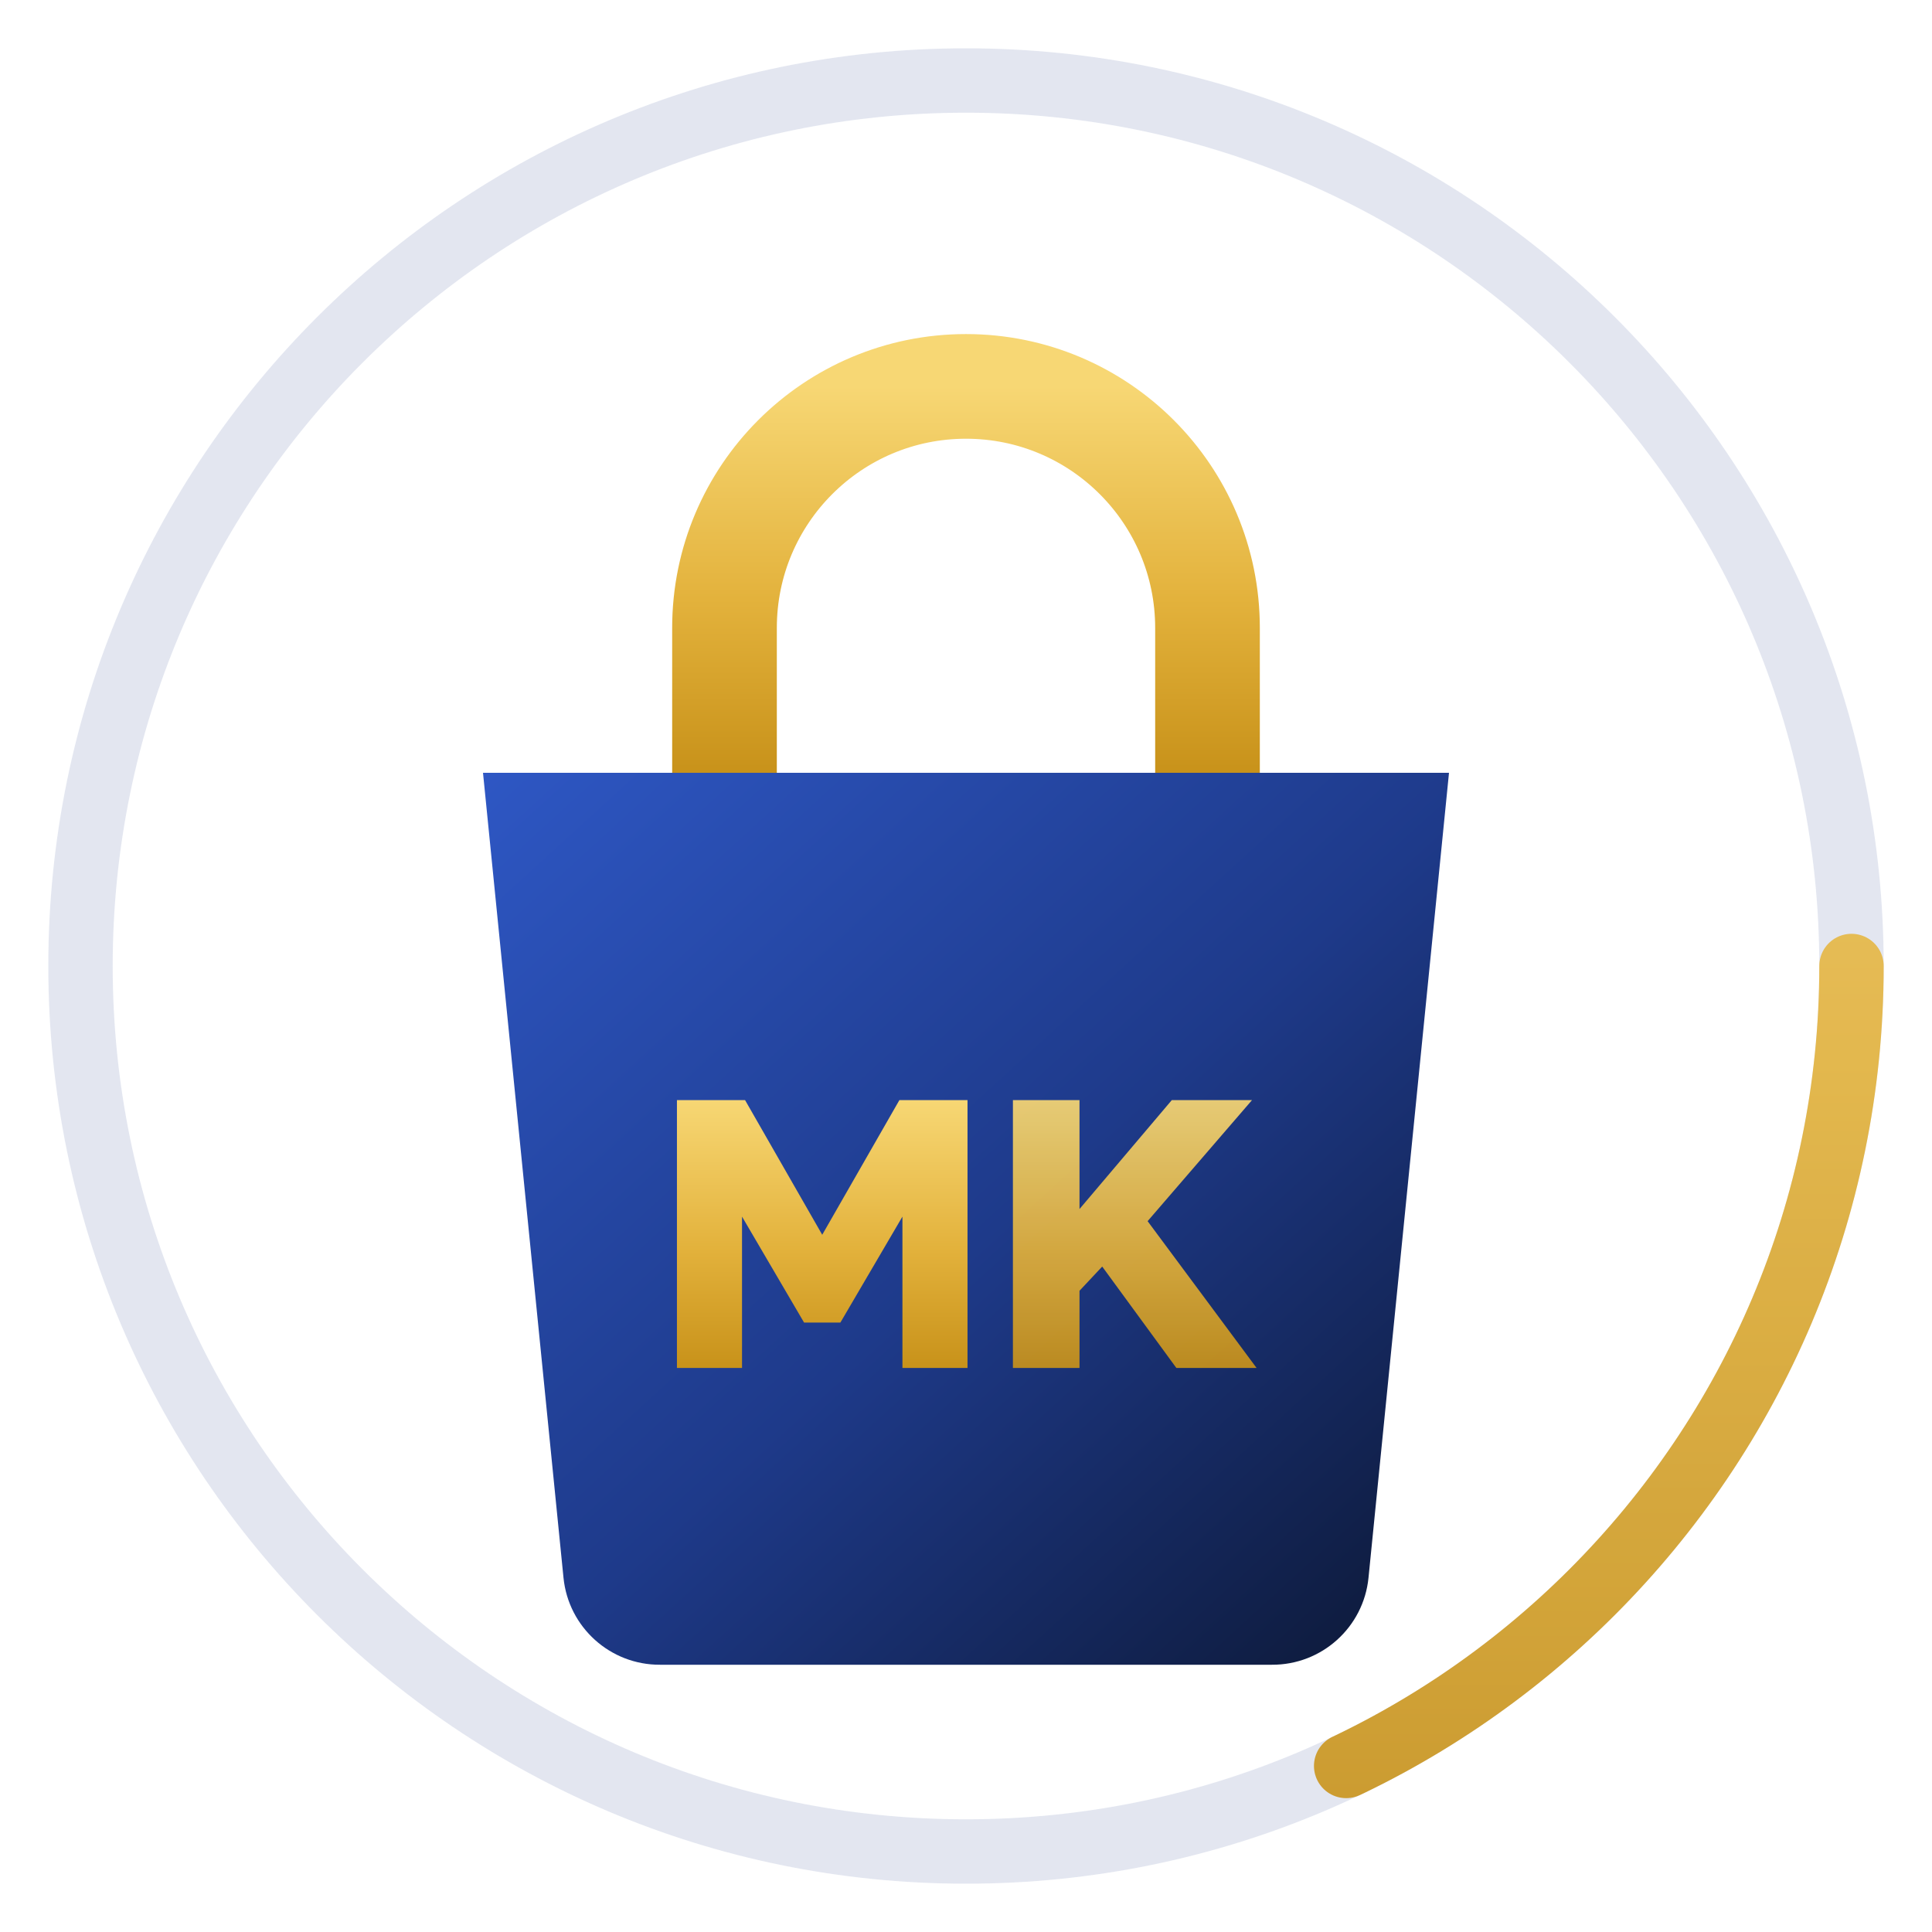
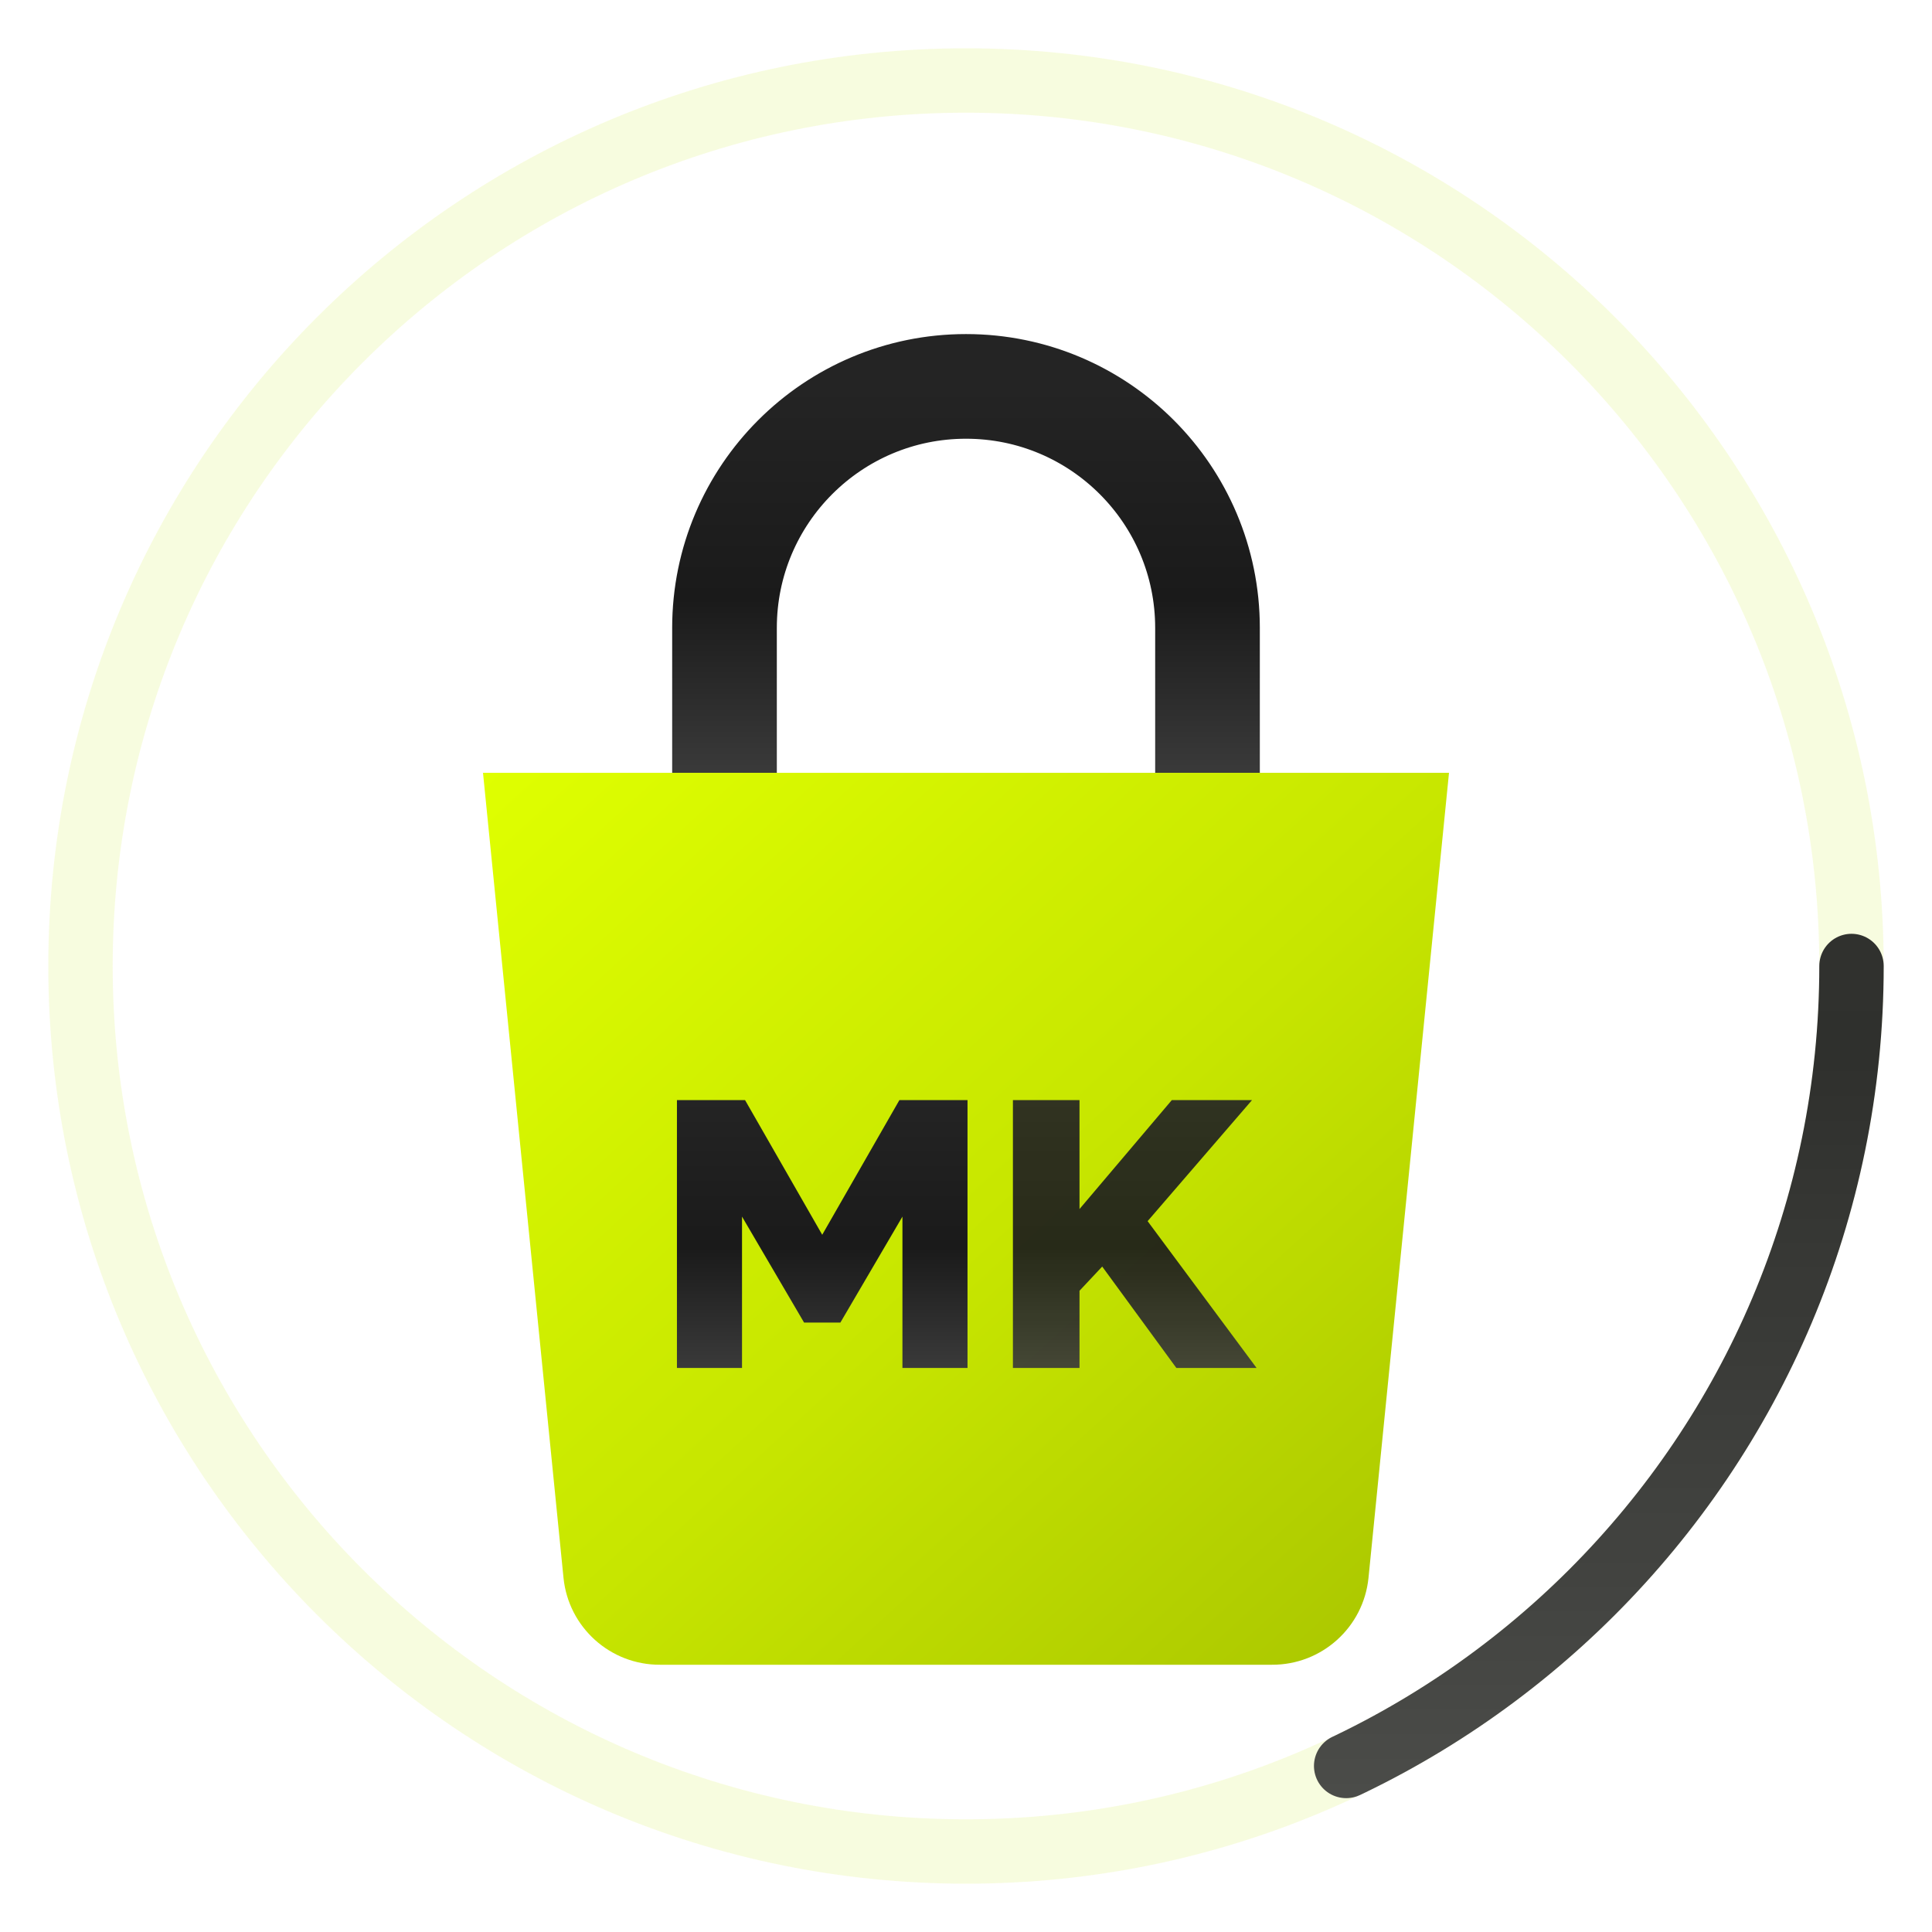
- <svg xmlns="http://www.w3.org/2000/svg" viewBox="0 0 120 120" width="120" height="120" role="img" aria-label="Manesh Kumar Commission Agent — loading">
+ <svg xmlns="http://www.w3.org/2000/svg" viewBox="0 0 120 120" width="120" height="120" role="img" aria-label="Nukto.Shop">
  <defs>
    <linearGradient id="bagGold" x1="0" y1="0" x2="0" y2="1">
-       <stop offset="0" stop-color="#F7D774" />
-       <stop offset="0.55" stop-color="#E3B23C" />
-       <stop offset="1" stop-color="#C8921A" />
+       <stop offset="0" stop-color="#242424" />
+       <stop offset="0.55" stop-color="#1A1A1A" />
+       <stop offset="1" stop-color="#3A3A3A" />
    </linearGradient>
    <linearGradient id="bagTile" x1="0" y1="0" x2="1" y2="1">
-       <stop offset="0" stop-color="#2E57C4" />
-       <stop offset="0.52" stop-color="#1E3A8A" />
-       <stop offset="1" stop-color="#0C1733" />
+       <stop offset="0" stop-color="#DFFF00" />
+       <stop offset="0.52" stop-color="#C7E600" />
+       <stop offset="1" stop-color="#A8C400" />
    </linearGradient>
    <linearGradient id="shine" x1="0" y1="0" x2="1" y2="0">
      <stop offset="0" stop-color="#fff" stop-opacity="0" />
      <stop offset="0.5" stop-color="#fff" stop-opacity=".55" />
      <stop offset="1" stop-color="#fff" stop-opacity="0" />
    </linearGradient>
    <clipPath id="bagClip">
      <path d="M30 48h60l-5 50a6 6 0 0 1-6 5.4H41a6 6 0 0 1-6-5.4z" />
    </clipPath>
  </defs>
  <style>
    .bag      { animation: bagBob 1.8s ease-in-out infinite; transform-origin: 60px 78px; }
    .handle   { stroke-dasharray: 78; animation: draw 1.8s ease-in-out infinite; }
    .item     { animation: drop 1.8s cubic-bezier(.45,0,.3,1) infinite; }
    .item.i2  { animation-delay: .22s; }
    .item.i3  { animation-delay: .44s; }
    .shineBar { animation: sweep 1.8s ease-in-out infinite; }
    .ring     { transform-origin: 60px 60px; animation: spin 2.4s linear infinite; opacity:.9 }

    @keyframes bagBob  { 0%,100%{transform:translateY(0) scale(1)} 42%{transform:translateY(-4px) scale(1.03)} 70%{transform:translateY(1px) scale(.99)} }
    @keyframes draw    { 0%{stroke-dashoffset:78} 45%,100%{stroke-dashoffset:0} }
    @keyframes drop    { 0%{opacity:0;transform:translateY(-40px) scale(.45)} 18%{opacity:1} 60%,100%{opacity:1;transform:translateY(0) scale(1)} }
    @keyframes sweep   { 0%,18%{transform:translateX(-70px)} 62%,100%{transform:translateX(90px)} }
    @keyframes spin    { to{transform:rotate(360deg)} }

    @media (prefers-reduced-motion: reduce){
      .bag,.handle,.item,.shineBar,.ring{animation:none}
      .handle{stroke-dashoffset:0}
      .item{opacity:1}   /* at rest they are behind the bag body = invisible */
    }
  </style>
-   <circle class="ring" cx="60" cy="60" r="55" fill="none" stroke="#1E3A8A" stroke-opacity=".14" stroke-width="4" />
+   <circle class="ring" cx="60" cy="60" r="55" fill="none" stroke="#C7E600" stroke-opacity=".14" stroke-width="4" />
  <circle class="ring" cx="60" cy="60" r="55" fill="none" stroke="url(#bagGold)" stroke-width="4" stroke-linecap="round" stroke-dasharray="62 284" />
  <g class="bag">
-     <circle class="item i1" cx="45" cy="58" r="6" fill="#3E6BE0" />
-     <rect class="item i2" x="53" y="51" width="14" height="14" rx="3.6" fill="#E3B23C" />
-     <circle class="item i3" cx="77" cy="58" r="5.2" fill="#F7D774" />
+     <circle class="item i1" cx="45" cy="58" r="6" fill="#A78BFA" />
+     <rect class="item i2" x="53" y="51" width="14" height="14" rx="3.6" fill="#1A1A1A" />
+     <circle class="item i3" cx="77" cy="58" r="5.2" fill="#242424" />
    <path class="handle" d="M45 48v-9a15 15 0 0 1 30 0v9" fill="none" stroke="url(#bagGold)" stroke-width="6.5" stroke-linecap="round" />
    <path d="M30 48h60l-5 50a6 6 0 0 1-6 5.4H41a6 6 0 0 1-6-5.4z" fill="url(#bagTile)" />
    <g clip-path="url(#bagClip)">
      <g transform="translate(60 76.6) scale(0.94) translate(-64.5 -76.6)">
        <path d="M45.4 85.5V67.8h4.5l5.1 8.9 5.1-8.9h4.5v17.7h-4.3v-10l-4.1 7h-2.4l-4.1-7v10z" fill="url(#bagGold)" />
        <path d="M67.6 85.5V67.8h4.4v7.2l6.1-7.2h5.3l-6.9 8 7.2 9.7h-5.3l-4.9-6.7-1.5 1.6v5.1z" fill="url(#bagGold)" opacity=".92" />
      </g>
      <rect class="shineBar" x="-20" y="40" width="26" height="80" transform="skewX(-18)" fill="url(#shine)" />
    </g>
  </g>
</svg>
